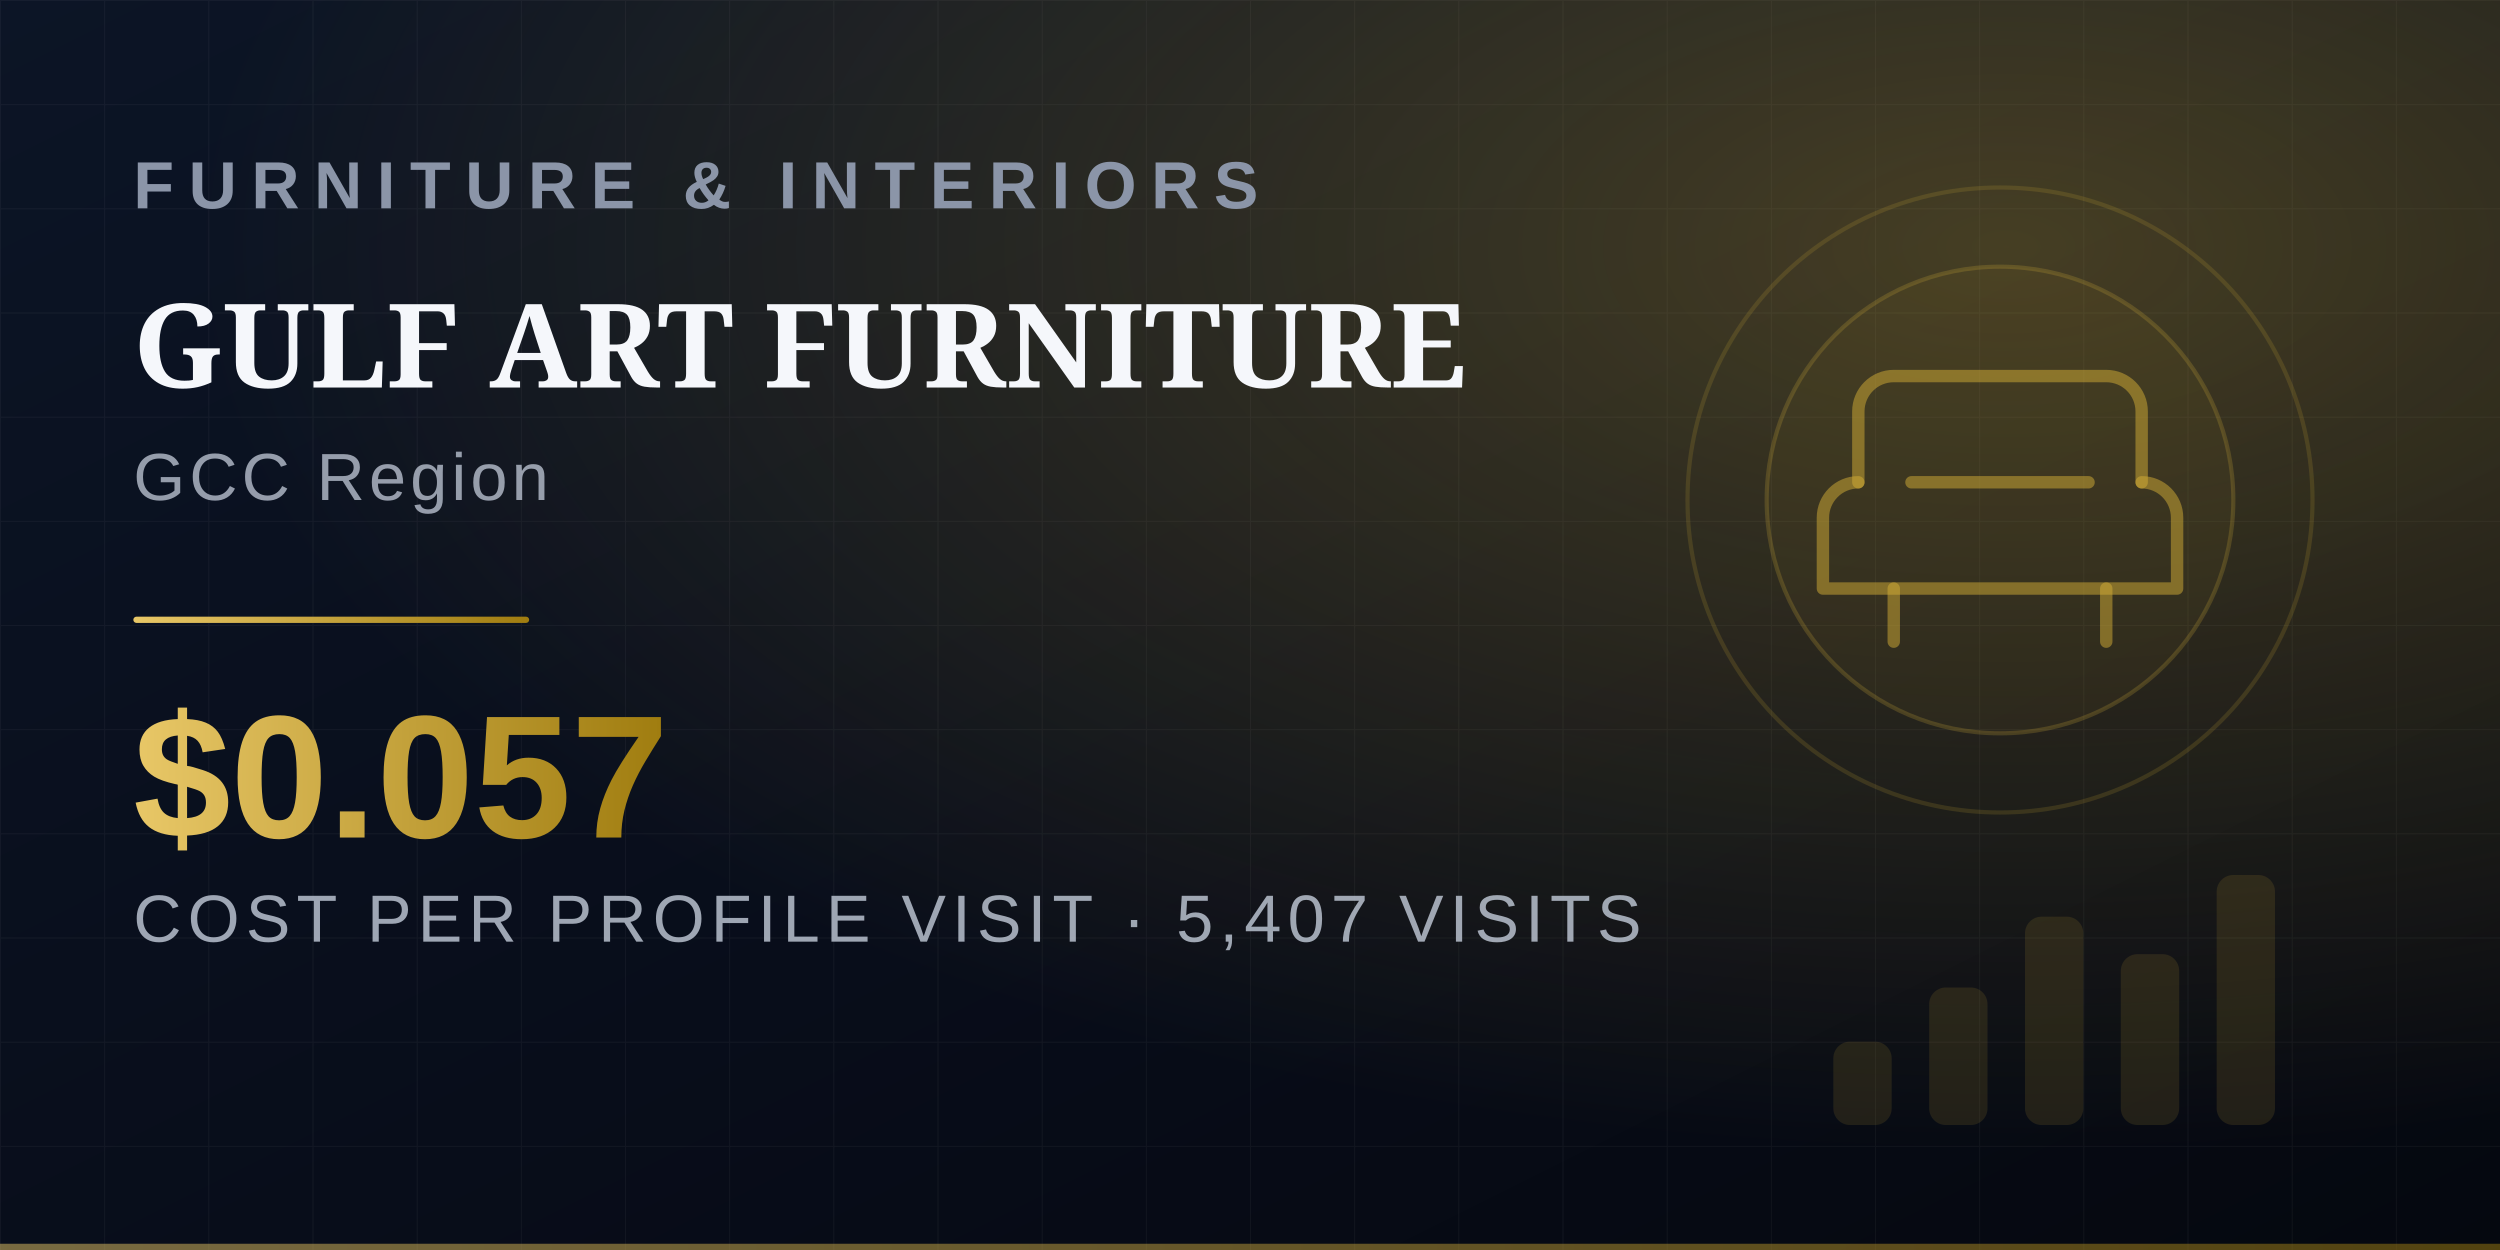
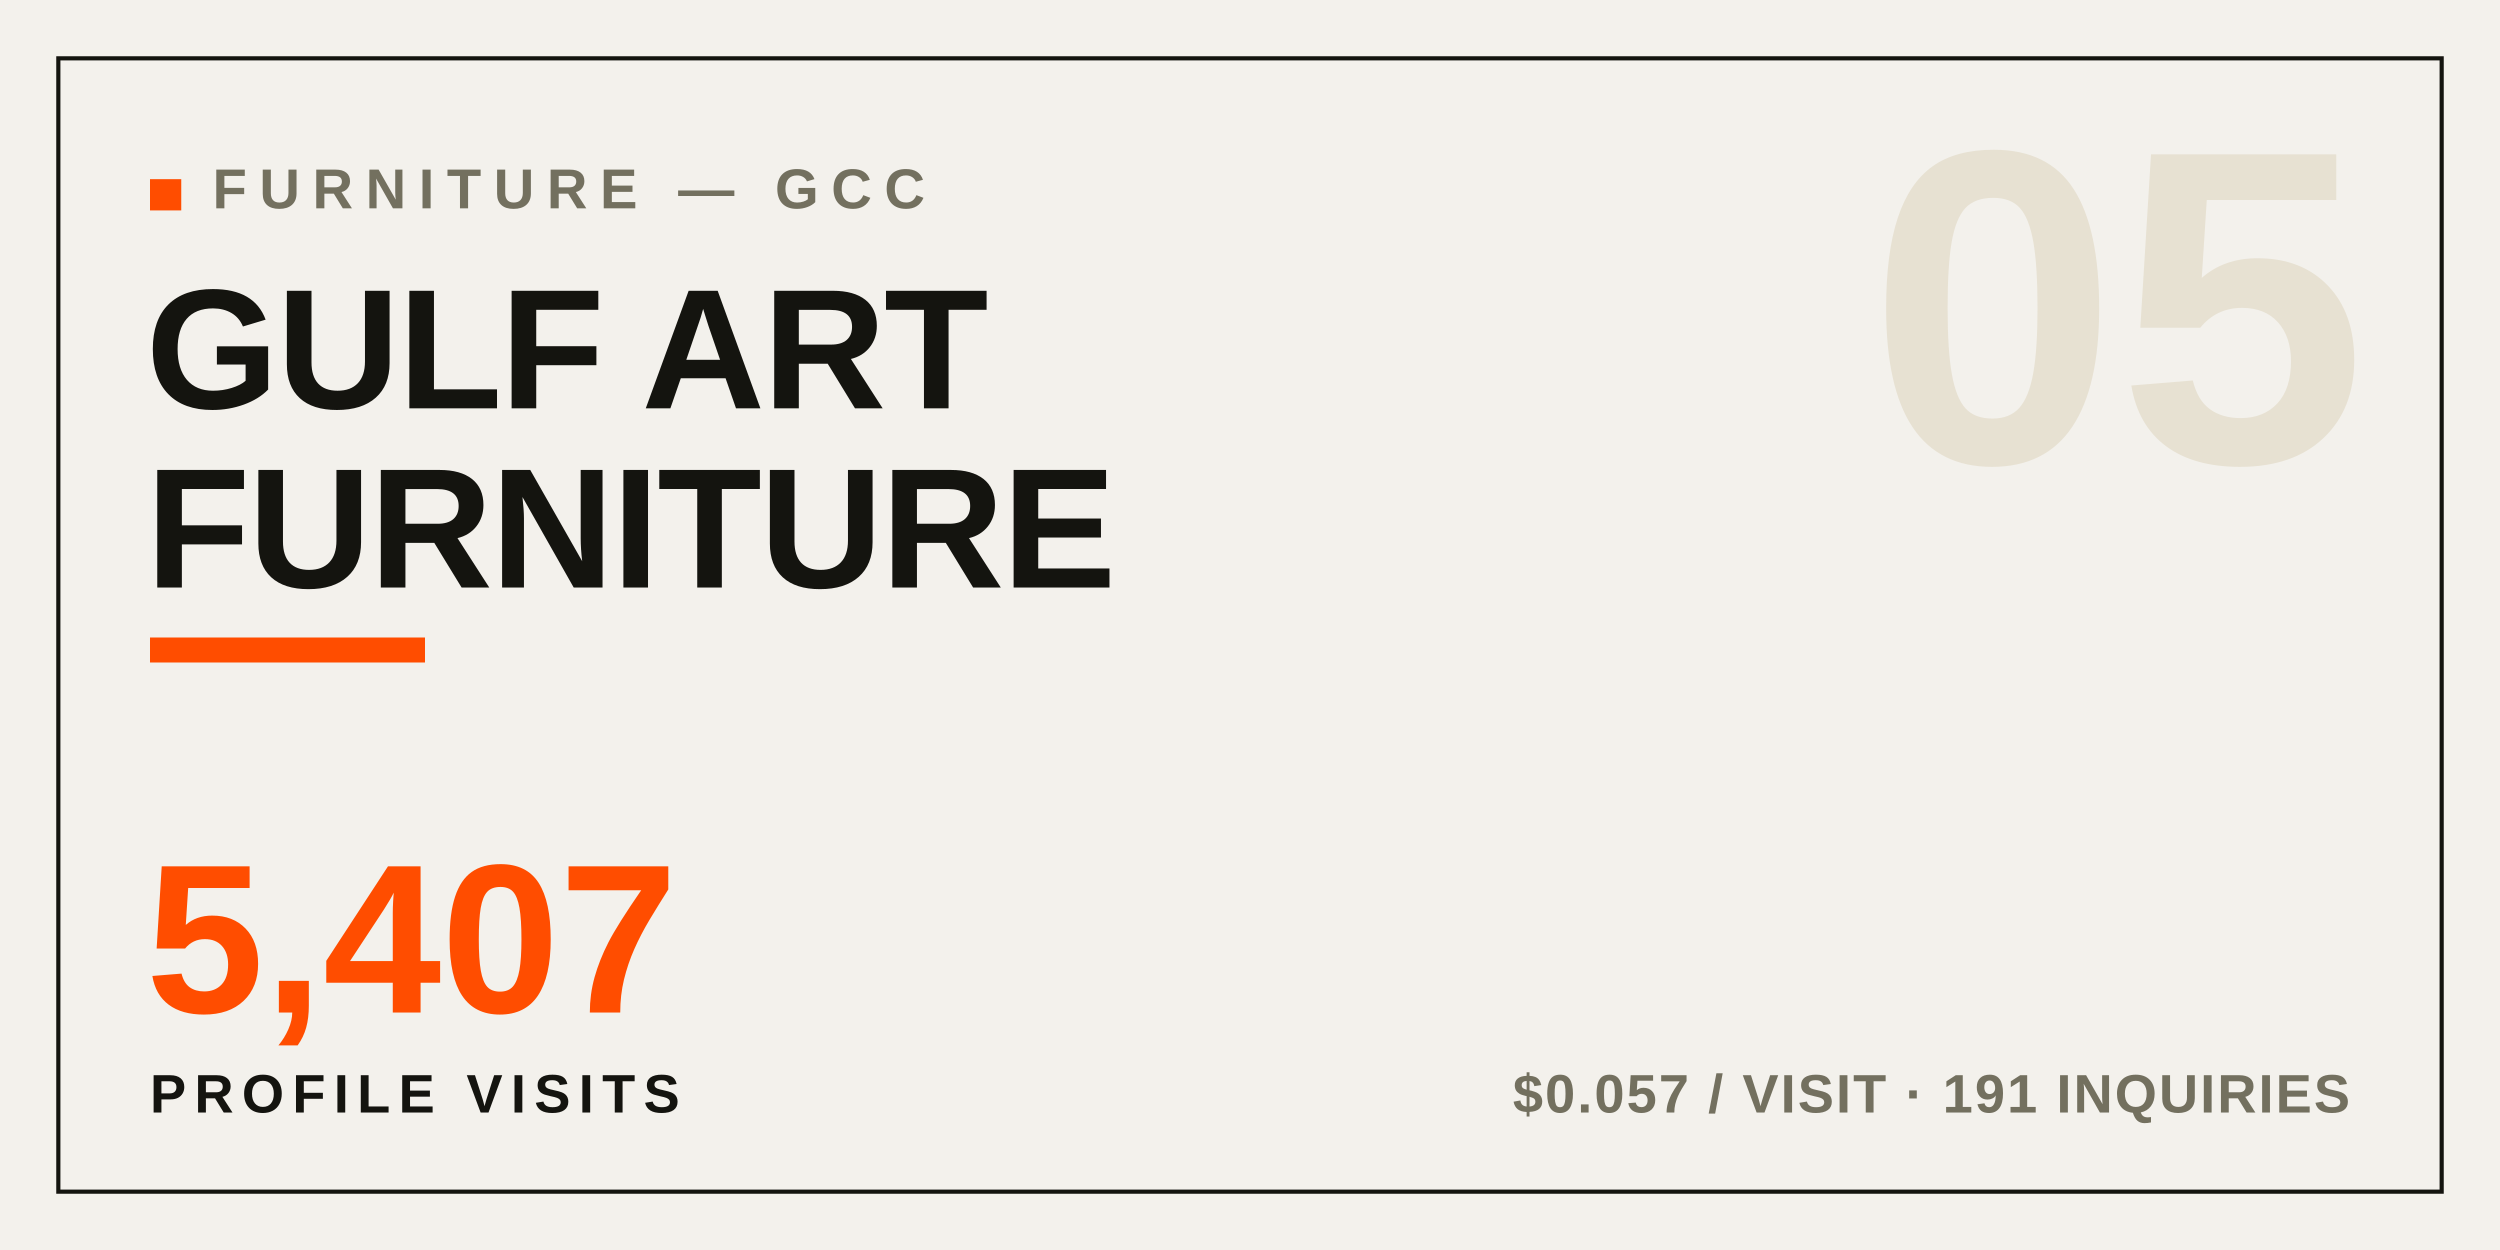
- <svg xmlns="http://www.w3.org/2000/svg" viewBox="0 0 1200 600" width="1200" height="600" role="img" aria-label="Gulf Art Furniture GCC - 5,407 profile visits at 0.057 dollars each">
-   <defs>
-     <linearGradient id="bg" x1="0" y1="0" x2="1" y2="1">
-       <stop offset="0" stop-color="#0C1526" />
-       <stop offset="0.55" stop-color="#080D1A" />
-       <stop offset="1" stop-color="#05080F" />
-     </linearGradient>
-     <radialGradient id="glow" cx="0.8" cy="0.2" r="0.72">
-       <stop offset="0" stop-color="#D4AF37" stop-opacity="0.3" />
-       <stop offset="1" stop-color="#D4AF37" stop-opacity="0" />
-     </radialGradient>
-     <linearGradient id="kpi" x1="0" y1="0" x2="1" y2="0">
-       <stop offset="0" stop-color="#E8C767" />
-       <stop offset="1" stop-color="#A07D10" />
-     </linearGradient>
-     <pattern id="grid" width="50" height="50" patternUnits="userSpaceOnUse">
-       <path d="M50 0H0v50" fill="none" stroke="#ffffff" stroke-opacity="0.04" />
-     </pattern>
-   </defs>
-   <rect width="1200" height="600" fill="url(#bg)" />
-   <rect width="1200" height="600" fill="url(#grid)" />
-   <rect width="1200" height="600" fill="url(#glow)" />
-   <g transform="translate(960 240)">
-     <circle r="150" fill="none" stroke="#D4AF37" stroke-opacity="0.16" stroke-width="2" />
-     <circle r="112" fill="#D4AF37" fill-opacity="0.05" stroke="#D4AF37" stroke-opacity="0.22" stroke-width="2" />
-     <g transform="translate(-102 -102) scale(8.5)" fill="none" stroke="#D4AF37" stroke-opacity="0.5" stroke-width="0.7" stroke-linecap="round" stroke-linejoin="round">
-       <path d="M4 11V7a2 2 0 012-2h12a2 2 0 012 2v4" />
-       <path d="M4 11a2 2 0 00-2 2v4h20v-4a2 2 0 00-2-2" />
-       <path d="M6 17v3M18 17v3M7 11h10" />
-     </g>
-   </g>
-   <g fill="#D4AF37" fill-opacity="0.13">
-     <rect x="880" y="500" width="28" height="40" rx="8" />
-     <rect x="926" y="474" width="28" height="66" rx="8" />
-     <rect x="972" y="440" width="28" height="100" rx="8" />
-     <rect x="1018" y="458" width="28" height="82" rx="8" />
-     <rect x="1064" y="420" width="28" height="120" rx="8" />
-   </g>
-   <text x="64" y="100" font-family="Arial, Helvetica, sans-serif" font-size="32" font-weight="700" letter-spacing="7" fill="#8B95A8">FURNITURE &amp; INTERIORS</text>
-   <text x="64" y="186" font-family="Georgia, serif" font-size="56" font-weight="700" fill="#F5F7FB">GULF ART FURNITURE</text>
-   <text x="64" y="240" font-family="Arial, Helvetica, sans-serif" font-size="32" letter-spacing="2" fill="#C3CBD9" fill-opacity="0.75">GCC Region</text>
-   <rect x="64" y="296" width="190" height="3" rx="1.5" fill="url(#kpi)" />
-   <text x="64" y="402" font-family="Arial, Helvetica, sans-serif" font-size="84" font-weight="700" fill="url(#kpi)">$0.057</text>
-   <text x="64" y="452" font-family="Arial, Helvetica, sans-serif" font-size="32" letter-spacing="3" fill="#C3CBD9" fill-opacity="0.8">COST PER PROFILE VISIT · 5,407 VISITS</text>
-   <rect y="597" width="1200" height="3" fill="url(#kpi)" opacity="0.5" />
+ <svg xmlns="http://www.w3.org/2000/svg" viewBox="0 0 1200 600" width="1200" height="600" role="img" aria-label="Gulf Art — 5,407 Profile Visits">
+   <rect width="1200" height="600" fill="#F3F1EC" />
+   <text x="1136" y="222" text-anchor="end" font-family="Archivo, Arial, Helvetica, sans-serif" font-size="215" font-weight="900" fill="#E7E1D2">05</text>
+   <rect x="28" y="28" width="1144" height="544" fill="none" stroke="#14140F" stroke-width="2" />
+   <rect x="72" y="86" width="15" height="15" fill="#FF4D00" />
+   <text x="102" y="100" font-family="Archivo, Arial, Helvetica, sans-serif" font-size="27" font-weight="700" letter-spacing="6" fill="#73705F">FURNITURE — GCC</text>
+   <text x="70" y="196" font-family="Archivo, Arial, Helvetica, sans-serif" font-size="82" font-weight="900" fill="#14140F" letter-spacing="-1">GULF ART</text>
+   <text x="70" y="282" font-family="Archivo, Arial, Helvetica, sans-serif" font-size="82" font-weight="900" fill="#14140F" letter-spacing="-1">FURNITURE</text>
+   <rect x="72" y="306" width="132" height="12" fill="#FF4D00" />
+   <text x="70" y="486" font-family="Archivo, Arial, Helvetica, sans-serif" font-size="102" font-weight="900" fill="#FF4D00">5,407</text>
+   <text x="72" y="534" font-family="Archivo, Arial, Helvetica, sans-serif" font-size="26" font-weight="700" letter-spacing="4" fill="#14140F">PROFILE VISITS</text>
+   <text x="1128" y="534" text-anchor="end" font-family="Archivo, Arial, Helvetica, sans-serif" font-size="26" font-weight="600" letter-spacing="1" fill="#73705F">$0.057 / VISIT · 191 INQUIRIES</text>
</svg>
